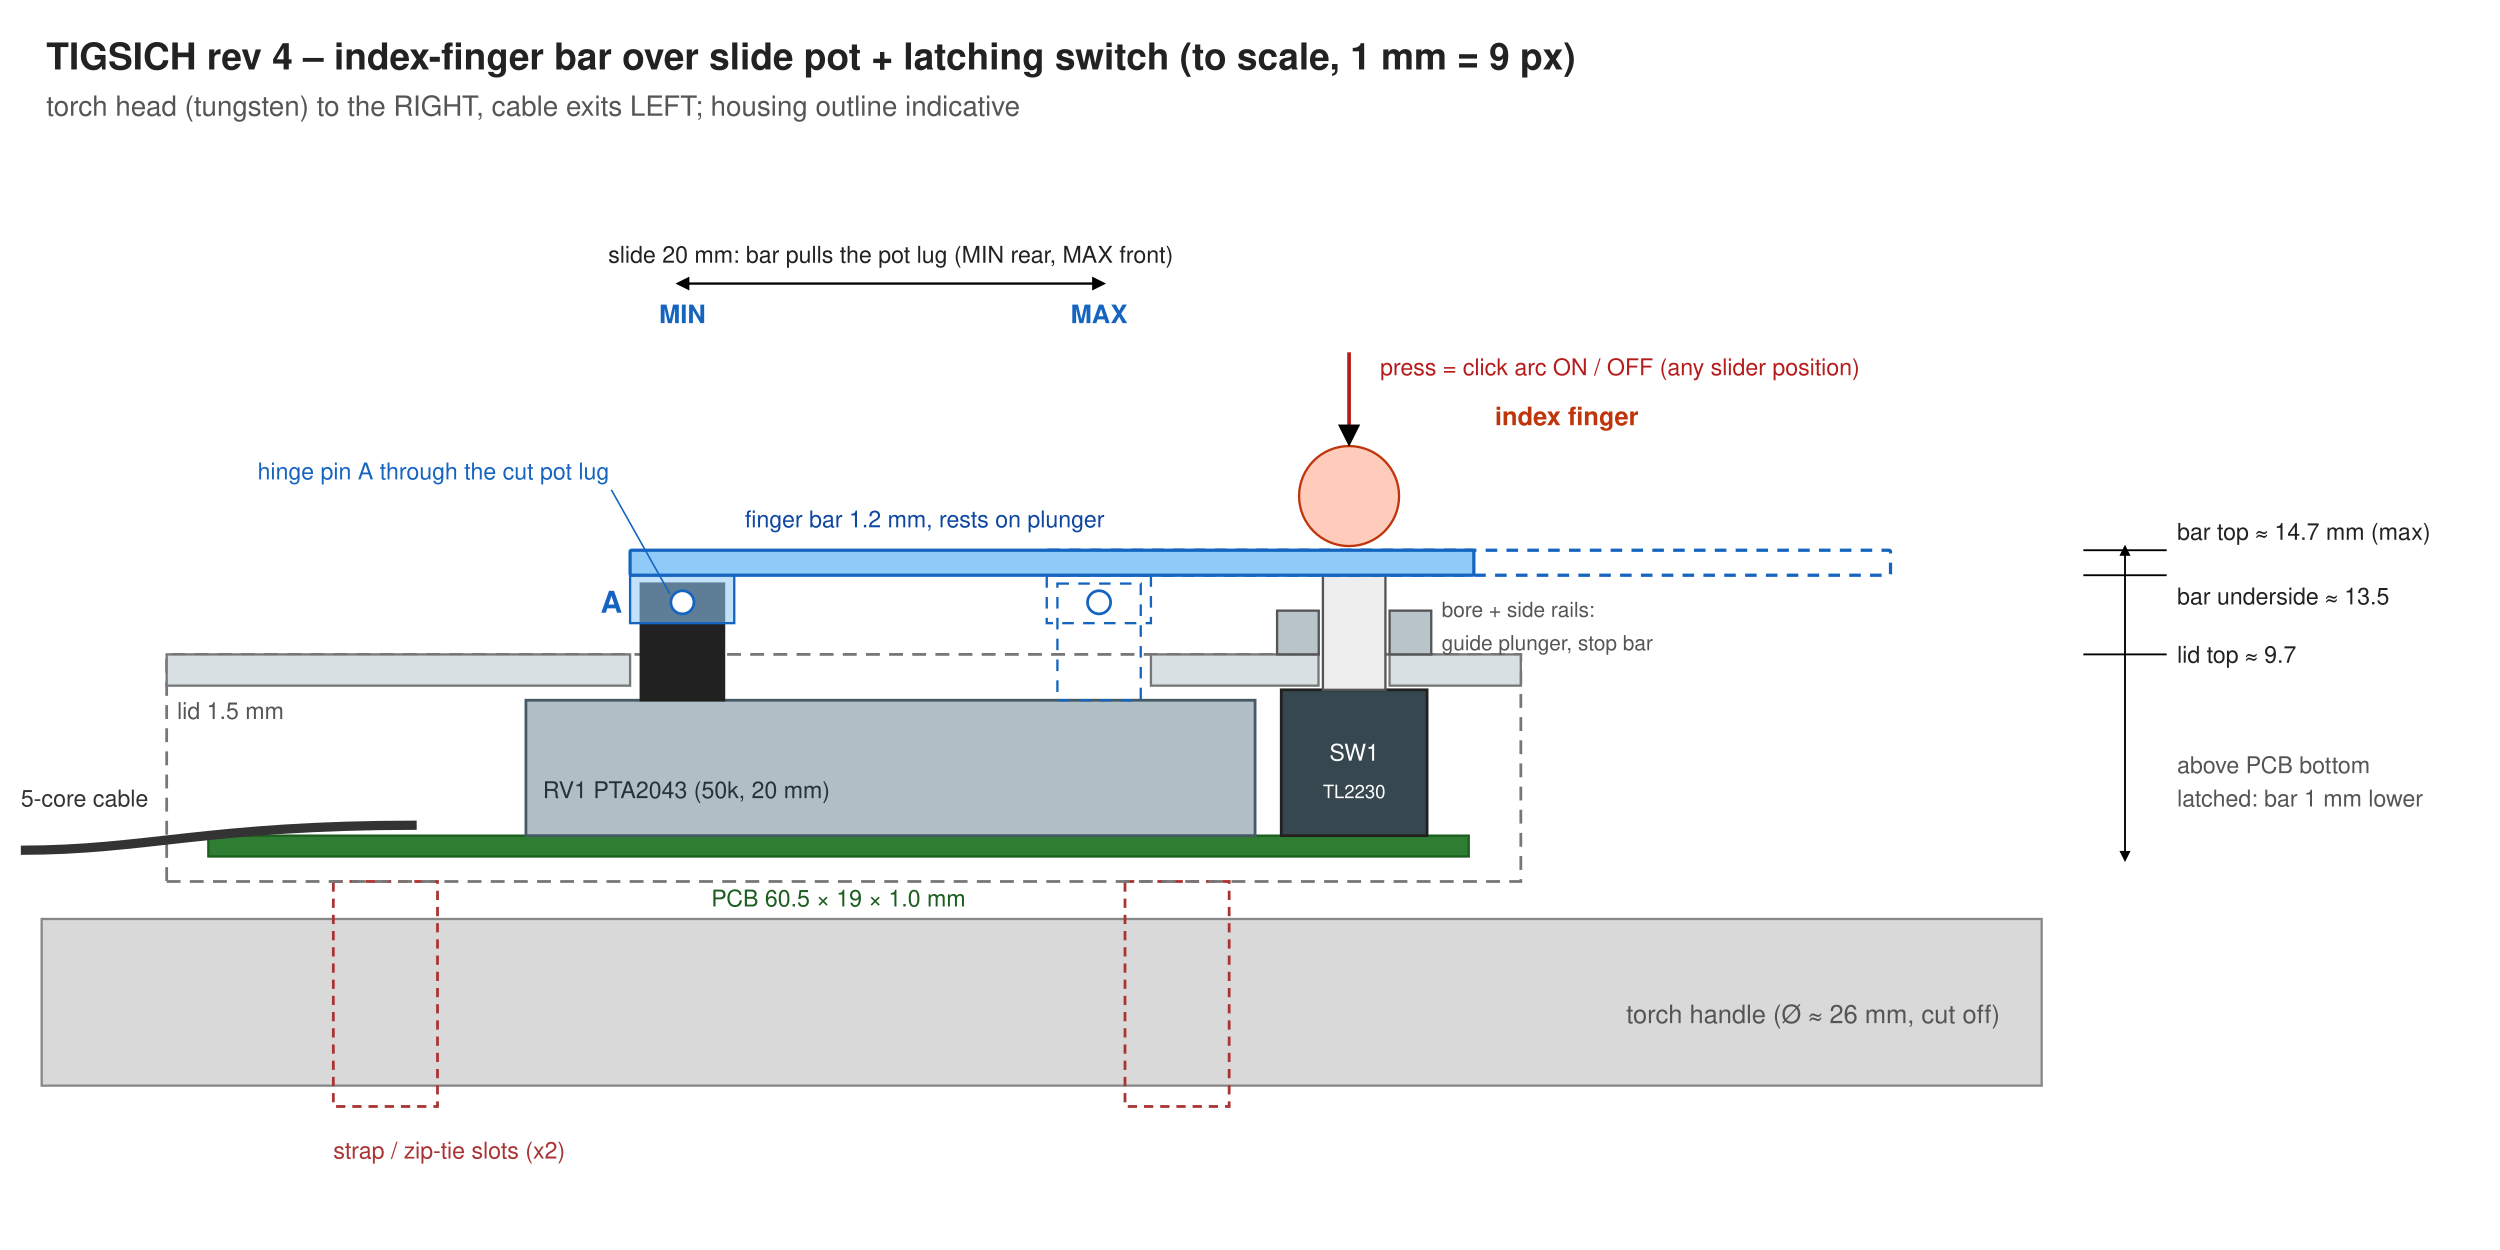
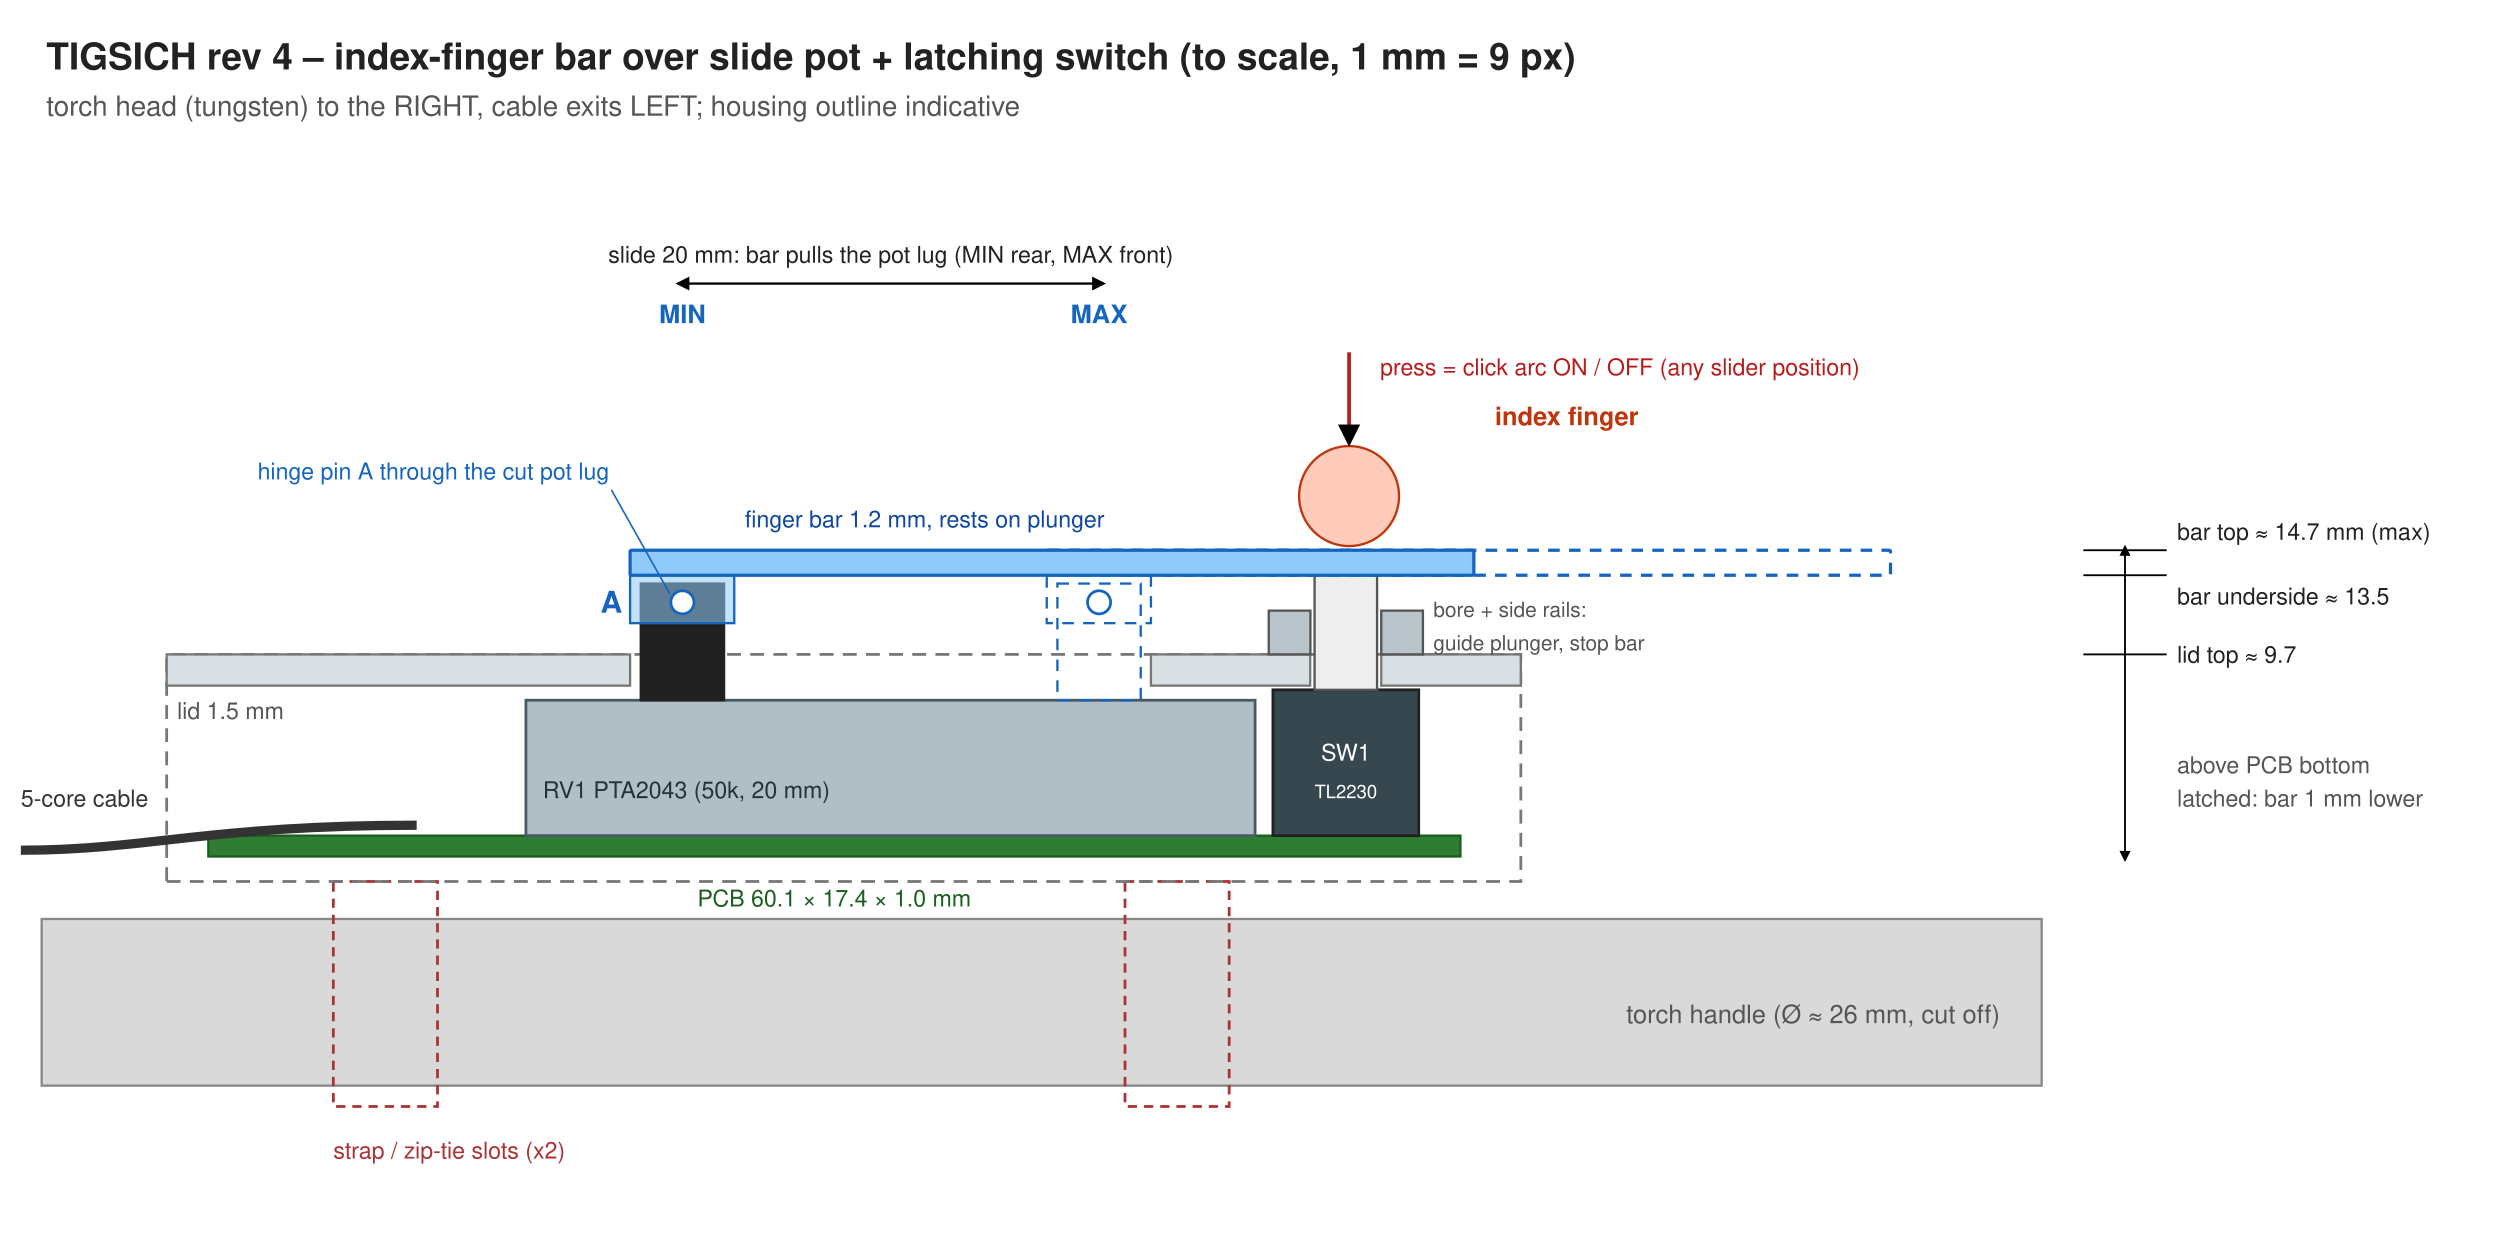
<svg xmlns="http://www.w3.org/2000/svg" width="1080" height="540" viewBox="0 0 1080 540" font-family="Helvetica, Arial, sans-serif">
  <defs>
    <marker id="a" viewBox="0 0 10 10" refX="5" refY="5" markerWidth="6" markerHeight="6" orient="auto-start-reverse">
      <path d="M0,0 L10,5 L0,10 z" fill="#000" />
    </marker>
  </defs>
  <rect x="0" y="0" width="1080" height="540" fill="#ffffff" />
  <text x="20" y="30" font-size="16" font-weight="bold" fill="#222">TIGSICH rev 4 – index-finger bar over slide pot + latching switch (to scale, 1 mm = 9 px)</text>
  <text x="20" y="50" font-size="12" fill="#555">torch head (tungsten) to the RIGHT, cable exits LEFT; housing outline indicative</text>
  <rect x="18.0" y="397.0" width="864.0" height="72.0" rx="0" fill="#d9d9d9" fill-opacity="1" stroke="#888" stroke-width="1" />
  <text x="864.0" y="442.0" font-size="11" text-anchor="end" fill="#555" font-weight="normal">torch handle (Ø ≈ 26 mm, cut off)</text>
  <rect x="144.0" y="380.8" width="45.0" height="97.2" rx="0" fill="none" fill-opacity="1" stroke="#a33" stroke-width="1.2" stroke-dasharray="4 3" />
  <rect x="486.0" y="380.8" width="45.0" height="97.2" rx="0" fill="none" fill-opacity="1" stroke="#a33" stroke-width="1.2" stroke-dasharray="4 3" />
  <text x="144.0" y="500.5" font-size="10" text-anchor="start" fill="#a33" font-weight="normal">strap / zip-tie slots (x2)</text>
  <path d="M 72.0 380.8 L 657.0 380.8 L 657.0 282.7 L 72.0 282.7 Z" fill="none" stroke="#777" stroke-width="1.2" stroke-dasharray="6 4" />
  <rect x="72.0" y="282.7" width="200.2" height="13.5" rx="0" fill="#cfd8dc" fill-opacity="0.8" stroke="#777" stroke-width="1" />
-   <rect x="497.2" y="282.7" width="72.4" height="13.5" rx="0" fill="#cfd8dc" fill-opacity="0.8" stroke="#777" stroke-width="1" />
-   <rect x="600.3" y="282.7" width="56.7" height="13.5" rx="0" fill="#cfd8dc" fill-opacity="0.8" stroke="#777" stroke-width="1" />
-   <rect x="551.7" y="263.8" width="18.0" height="18.9" rx="0" fill="#b0bec5" fill-opacity="0.9" stroke="#555" stroke-width="1" />
-   <rect x="600.3" y="263.8" width="18.0" height="18.9" rx="0" fill="#b0bec5" fill-opacity="0.9" stroke="#555" stroke-width="1" />
+   <rect x="497.2" y="282.7" width="68.8" height="13.5" rx="0" fill="#cfd8dc" fill-opacity="0.8" stroke="#777" stroke-width="1" />
+   <rect x="596.7" y="282.7" width="60.3" height="13.5" rx="0" fill="#cfd8dc" fill-opacity="0.8" stroke="#777" stroke-width="1" />
+   <rect x="548.1" y="263.8" width="18.0" height="18.9" rx="0" fill="#b0bec5" fill-opacity="0.9" stroke="#555" stroke-width="1" />
+   <rect x="596.7" y="263.8" width="18.0" height="18.9" rx="0" fill="#b0bec5" fill-opacity="0.9" stroke="#555" stroke-width="1" />
  <text x="76.5" y="310.6" font-size="10" text-anchor="start" fill="#555" font-weight="normal">lid 1.5 mm</text>
-   <rect x="90.0" y="361.0" width="544.5" height="9.0" rx="0" fill="#2e7d32" fill-opacity="1" stroke="#1b5e20" stroke-width="1" />
-   <text x="362.2" y="391.6" font-size="10" text-anchor="middle" fill="#1b5e20" font-weight="normal">PCB 60.5 × 19 × 1.0 mm</text>
+   <rect x="90.0" y="361.0" width="540.9" height="9.0" rx="0" fill="#2e7d32" fill-opacity="1" stroke="#1b5e20" stroke-width="1" />
+   <text x="360.4" y="391.6" font-size="10" text-anchor="middle" fill="#1b5e20" font-weight="normal">PCB 60.1 × 17.4 × 1.0 mm</text>
  <rect x="227.2" y="302.5" width="315.0" height="58.5" rx="0" fill="#b0bec5" fill-opacity="1" stroke="#455a64" stroke-width="1.2" />
  <text x="234.5" y="344.8" font-size="10" text-anchor="start" fill="#263238" font-weight="normal">RV1 PTA2043 (50k, 20 mm)</text>
-   <rect x="553.5" y="298.0" width="63.0" height="63.0" rx="0" fill="#37474f" fill-opacity="1" stroke="#212121" stroke-width="1.2" />
-   <text x="585.0" y="328.6" font-size="10" text-anchor="middle" fill="#fff" font-weight="normal">SW1</text>
-   <text x="585.0" y="344.8" font-size="8" text-anchor="middle" fill="#fff" font-weight="normal">TL2230</text>
-   <rect x="571.5" y="248.5" width="27.0" height="49.5" rx="0" fill="#eeeeee" fill-opacity="1" stroke="#555" stroke-width="1" />
+   <rect x="549.9" y="298.0" width="63.0" height="63.0" rx="0" fill="#37474f" fill-opacity="1" stroke="#212121" stroke-width="1.2" />
+   <text x="581.4" y="328.6" font-size="10" text-anchor="middle" fill="#fff" font-weight="normal">SW1</text>
+   <text x="581.4" y="344.8" font-size="8" text-anchor="middle" fill="#fff" font-weight="normal">TL2230</text>
+   <rect x="567.9" y="248.5" width="27.0" height="49.5" rx="0" fill="#eeeeee" fill-opacity="1" stroke="#555" stroke-width="1" />
  <path d="M 180.0 356.5 C 90.0 356.5 63.0 367.3 9.0 367.3" fill="none" stroke="#333" stroke-width="4" />
  <text x="9.0" y="348.4" font-size="10" text-anchor="start" fill="#333" font-weight="normal">5-core cable</text>
  <rect x="456.8" y="252.1" width="36.0" height="50.4" rx="0" fill="none" fill-opacity="1" stroke="#1565c0" stroke-width="1" stroke-dasharray="5 4" />
  <rect x="452.2" y="248.5" width="45.0" height="20.7" rx="0" fill="none" fill-opacity="0.55" stroke="#1565c0" stroke-width="1" stroke-dasharray="5 4" />
  <rect x="452.2" y="237.7" width="364.5" height="10.8" rx="0.6" fill="none" fill-opacity="1" stroke="#1565c0" stroke-width="1.4" stroke-dasharray="5 4" />
  <circle cx="474.8" cy="260.2" r="5.0" fill="none" stroke="#1565c0" stroke-width="1.2" />
  <rect x="276.8" y="252.1" width="36.0" height="50.4" rx="0" fill="#212121" fill-opacity="1" stroke="#212121" stroke-width="1" />
  <rect x="272.2" y="248.5" width="45.0" height="20.7" rx="0" fill="#90caf9" fill-opacity="0.55" stroke="#1565c0" stroke-width="1" />
  <rect x="272.2" y="237.7" width="364.5" height="10.8" rx="0.6" fill="#90caf9" fill-opacity="1" stroke="#1565c0" stroke-width="1.4" />
  <circle cx="294.8" cy="260.2" r="5.0" fill="#fff" stroke="#1565c0" stroke-width="1.2" />
  <text x="264.1" y="264.7" font-size="13" text-anchor="middle" fill="#1565c0" font-weight="bold">A</text>
  <text x="263.2" y="207.1" font-size="10" text-anchor="end" fill="#1565c0" font-weight="normal">hinge pin A through the cut pot lug</text>
  <line x1="264.1" y1="211.6" x2="289.4" y2="256.6" stroke="#1565c0" stroke-width="0.7" />
  <text x="321.8" y="227.8" font-size="10" text-anchor="start" fill="#0d47a1" font-weight="normal">finger bar 1.2 mm, rests on plunger</text>
  <circle cx="582.8" cy="214.3" r="21.6" fill="#ffccbc" stroke="#bf360c" stroke-width="1" />
  <text x="645.8" y="183.7" font-size="11" text-anchor="start" fill="#bf360c" font-weight="bold">index finger</text>
  <line x1="582.8" y1="152.2" x2="582.8" y2="188.2" stroke="#b71c1c" stroke-width="1.6" marker-end="url(#a)" />
  <text x="596.2" y="162.1" font-size="10" text-anchor="start" fill="#b71c1c" font-weight="normal">press = click arc ON / OFF (any slider position)</text>
  <line x1="294.8" y1="122.5" x2="474.8" y2="122.5" stroke="#000" stroke-width="1" marker-start="url(#a)" marker-end="url(#a)" />
  <text x="384.8" y="113.5" font-size="10" text-anchor="middle" fill="#222" font-weight="normal">slide 20 mm: bar pulls the pot lug (MIN rear, MAX front)</text>
  <text x="294.8" y="139.6" font-size="11" text-anchor="middle" fill="#1565c0" font-weight="bold">MIN</text>
  <text x="474.8" y="139.6" font-size="11" text-anchor="middle" fill="#1565c0" font-weight="bold">MAX</text>
-   <text x="622.8" y="266.5" font-size="9" text-anchor="start" fill="#555" font-weight="normal">bore + side rails:</text>
-   <text x="622.8" y="280.9" font-size="9" text-anchor="start" fill="#555" font-weight="normal">guide plunger, stop bar</text>
+   <text x="619.2" y="266.5" font-size="9" text-anchor="start" fill="#555" font-weight="normal">bore + side rails:</text>
+   <text x="619.2" y="280.9" font-size="9" text-anchor="start" fill="#555" font-weight="normal">guide plunger, stop bar</text>
  <line x1="900.0" y1="282.7" x2="936.0" y2="282.7" stroke="#000" stroke-width="0.8" />
  <text x="940.5" y="286.3" font-size="10" text-anchor="start" fill="#222" font-weight="normal">lid top ≈ 9.7</text>
  <line x1="900.0" y1="248.5" x2="936.0" y2="248.5" stroke="#000" stroke-width="0.8" />
  <text x="940.5" y="261.1" font-size="10" text-anchor="start" fill="#222" font-weight="normal">bar underside ≈ 13.5</text>
  <line x1="900.0" y1="237.7" x2="936.0" y2="237.7" stroke="#000" stroke-width="0.8" />
  <text x="940.5" y="233.2" font-size="10" text-anchor="start" fill="#222" font-weight="normal">bar top ≈ 14.7 mm (max)</text>
  <line x1="918.0" y1="370.0" x2="918.0" y2="237.7" stroke="#000" stroke-width="0.8" marker-start="url(#a)" marker-end="url(#a)" />
  <text x="940.5" y="334.0" font-size="10" text-anchor="start" fill="#555" font-weight="normal">above PCB bottom</text>
  <text x="940.5" y="348.4" font-size="10" text-anchor="start" fill="#555" font-weight="normal">latched: bar 1 mm lower</text>
</svg>
